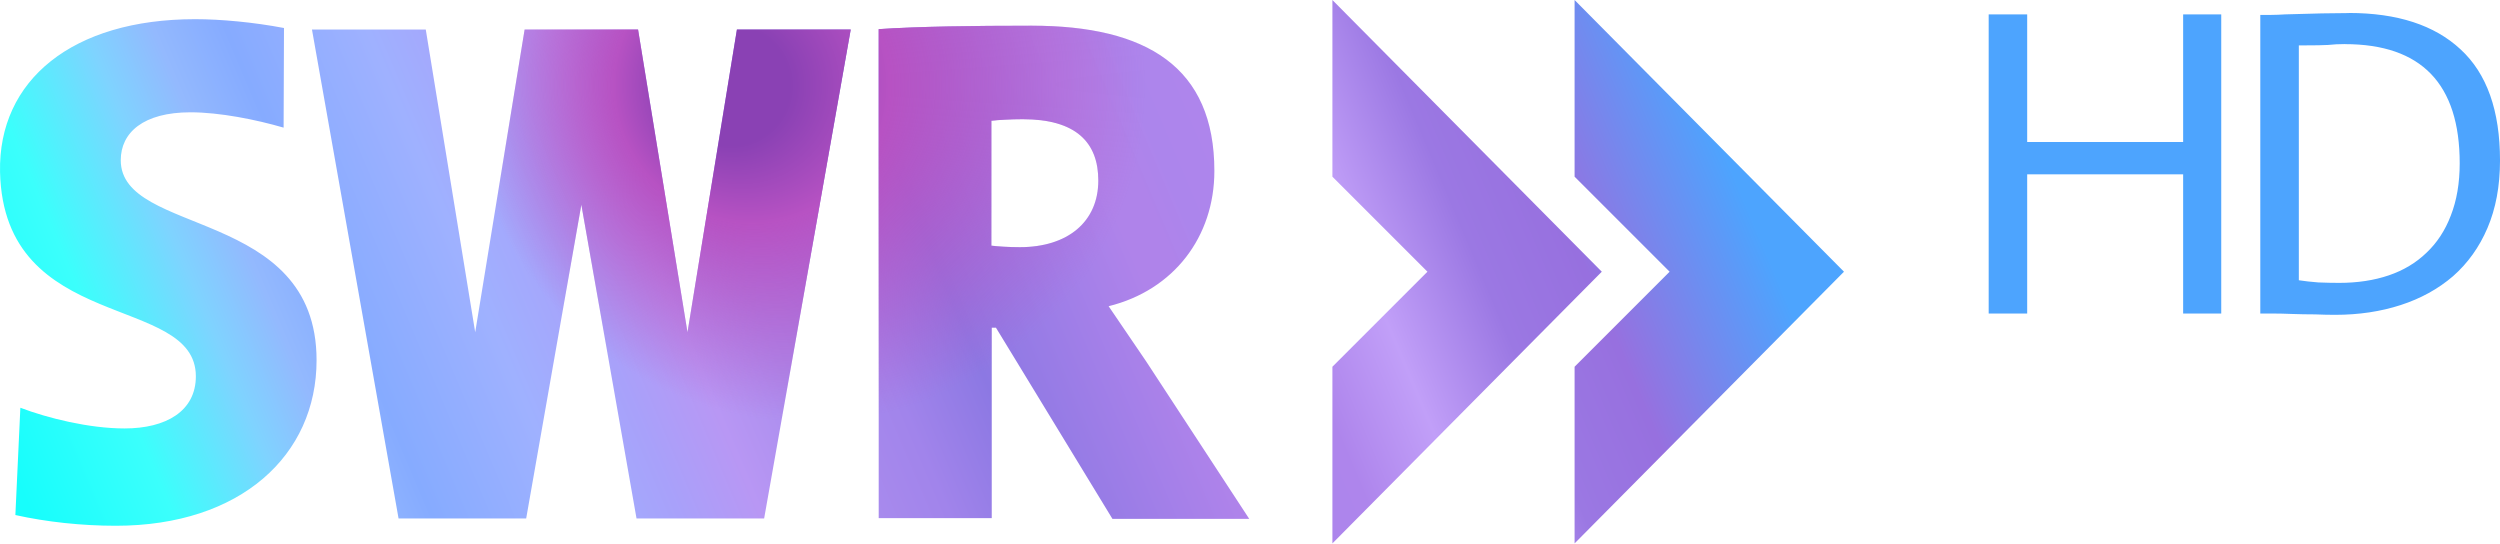
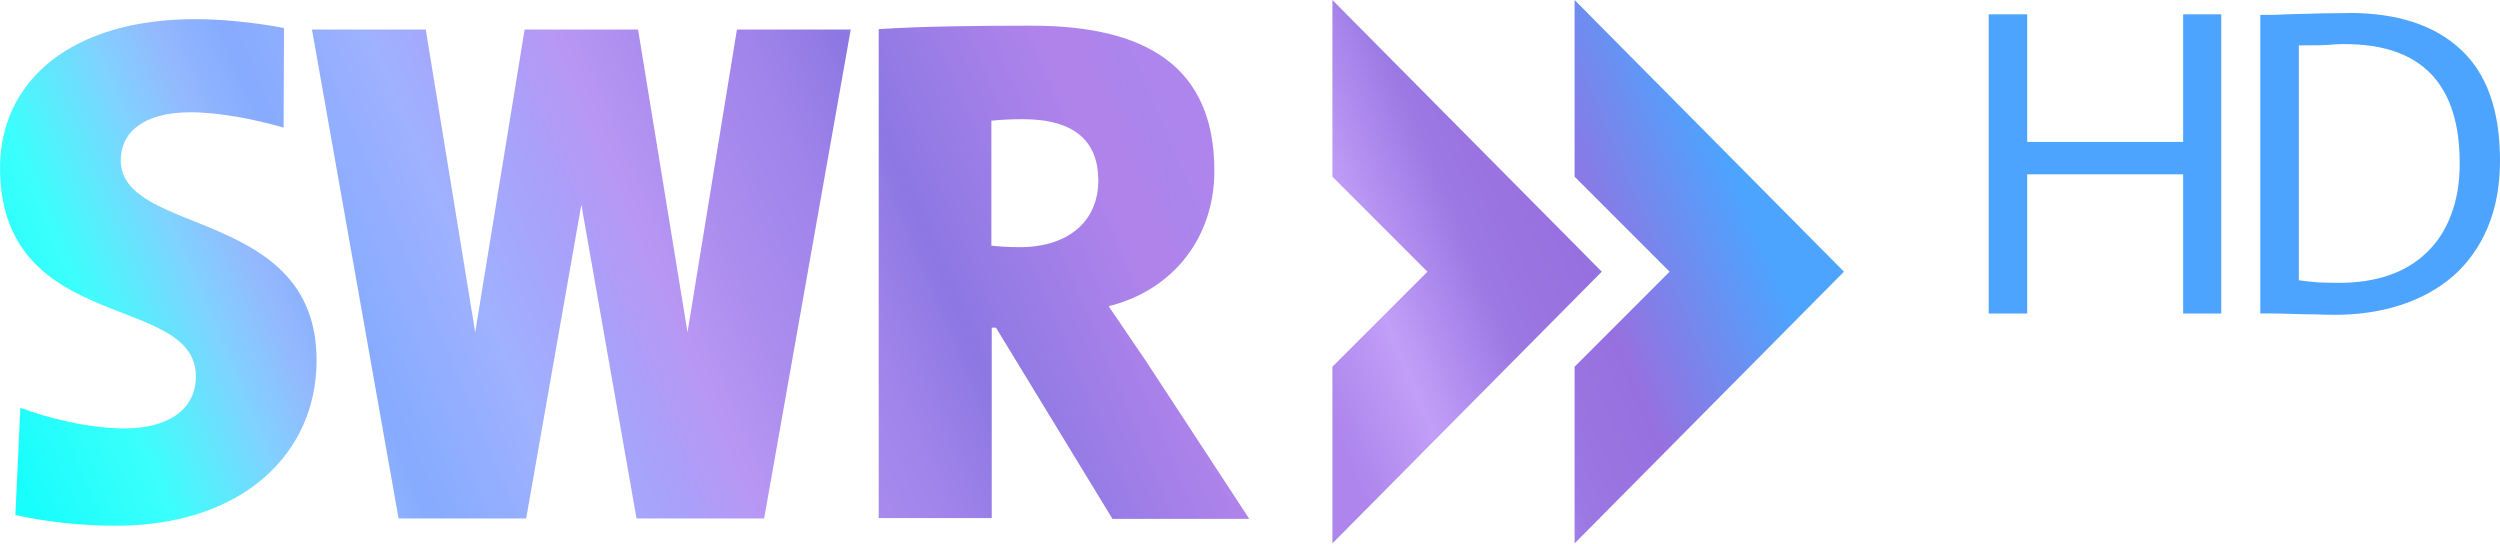
- <svg xmlns="http://www.w3.org/2000/svg" width="800" height="173.89" version="1.1" viewBox="0 0 800 173.89">
-   <path d="m426.37 0.008v56.529l30.411 30.411-30.411 30.409v56.531l86.205-86.94zm77.499 0v56.529l30.409 30.411-30.409 30.409v56.531l86.202-86.94zm247.77 4.143 2e-3 0.031c-4.726 0-11.528 0.138-20.415 0.419-1.606 0.096-3.06 0.168-4.383 0.168h-3.547v95.557h3.966a159.92 159.92 0 0 1 6.088 0.139 218.21 218.21 0 0 0 7.511 0.139c2.363 0.096 4.505 0.141 6.395 0.141 7.562 0 14.559-1.05 20.97-3.13 6.411-2.08 12-5.152 16.726-9.216 4.726-4.16 8.412-9.278 11.041-15.438 2.629-6.16 4.009-13.351 4.009-21.591 0-15.974-4.209-27.841-12.622-35.575-8.32-7.75-20.238-11.644-35.742-11.644zm-115.26 0.453v95.727h12.32v-44.539h49.906v44.539h12.193v-95.727h-12.193v40.832h-49.906v-40.832zm-573.95 1.535c-39.239 0-63.029 19.497-62.415 48.927 1.226 51.869 62.66 38.747 62.66 65.356 0 11.159-9.564 16.679-22.807 16.679-11.404 0-24.646-3.311-33.352-6.622l-1.595 34.334c9.932 2.207 21.213 3.432 32.126 3.432 39.975 0 64.255-22.562 64.255-52.972 0-48.926-62.66-39.606-62.66-64.008 0-8.829 7.234-15.328 22.316-15.328 9.319 0 20.969 2.33 29.798 4.905l0.122-31.882c-9.687-1.839-20.109-2.821-28.448-2.821zm267.68 2.084c-18.884 0-35.804 0.246-48.925 1.104v156.47h36.174v-60.943h1.348l37.278 61.189h43.775l-32.986-50.397c-3.924-5.763-7.846-11.527-12.016-17.658 20.846-5.15 33.843-22.196 33.843-43.287 0-33.231-21.583-46.474-58.492-46.474zm-230.28 1.226 27.712 156.47h40.834l17.656-100.43 17.658 100.43h40.834l27.712-156.47h-36.418l-15.819 96.872-15.819-96.872h-36.296l-15.819 96.872-15.819-96.872zm650.54 4.658-0.012 0.017c24.48 0 36.748 12.715 36.748 38.142 0 6.333-0.962 11.904-2.85 16.726-1.797 4.726-4.386 8.683-7.791 11.896-3.309 3.2-7.337 5.624-12.063 7.23-4.726 1.606-10.029 2.402-15.888 2.402-2.08 0-4.283-0.049-6.646-0.141-2.363-0.189-4.46-0.415-6.241-0.697v-75.157h1.564c3.592 0 6.183-0.048 7.791-0.139 1.701-0.192 3.499-0.279 5.389-0.28zm-423.07 24.036c16.922 0 24.156 7.357 24.156 19.62 0 13.243-9.81 21.337-25.138 21.337-3.433 0-7.235-0.246-9.075-0.491v-39.975c2.085-0.245 6.255-0.491 10.056-0.491z" fill="url(#linearGradient8646)" stroke-width="1.226" />
-   <path d="m512.57 86.946-86.204 86.939v-56.529l30.41-30.41-30.41-30.41v-56.529zm-276.76-77.498-15.818 96.872-15.818-96.872h-36.296l-15.818 96.872-15.818-96.872h-36.419l27.713 156.47h40.833l17.658-100.43 17.658 100.43h40.833l27.713-156.47zm130.96 106.19c-3.924-5.763-7.848-11.527-12.017-17.658 20.846-5.15 33.844-22.195 33.844-43.286 0-33.231-21.582-46.474-58.491-46.474-18.884 0-35.806 0.245-48.926 1.104v156.47h36.174v-60.943h1.349l37.277 61.189h43.776zm-15.328-57.878c0 13.243-9.81 21.336-25.138 21.336-3.433 0-7.235-0.245-9.074-0.49v-39.975c2.085-0.245 6.254-0.49 10.055-0.49 16.922 0 24.157 7.357 24.157 19.62m-314.4 110.48c39.975 0 64.254-22.563 64.254-52.973 0-48.926-62.66-39.607-62.66-64.009 0-8.829 7.235-15.328 22.317-15.328 9.319 0 20.968 2.33 29.797 4.905l0.123-31.882c-9.687-1.839-20.11-2.82-28.448-2.82-39.239 0-63.028 19.497-62.415 48.926 1.226 51.869 62.66 38.749 62.66 65.358 0 11.159-9.565 16.677-22.808 16.677-11.404 0-24.647-3.311-33.353-6.622l-1.594 34.334c9.932 2.207 21.214 3.433 32.127 3.433m466.82-168.24v56.529l30.41 30.41-30.41 30.41v56.529l86.204-86.939z" fill="url(#radialGradient3380)" stroke-width="1.226" />
-   <linearGradient id="linearGradient8646" x1="-6.91" x2="513.47" y1="170.74" y2="-49.534" gradientTransform="matrix(1.2262 0 0 1.2262 .013813 .00758)" gradientUnits="userSpaceOnUse">
+ <svg xmlns="http://www.w3.org/2000/svg" width="800" height="173.88">
+   <linearGradient id="A" x1="-8.46" x2="629.63" y1="209.361" y2="-60.739" gradientUnits="userSpaceOnUse">
    <stop stop-color="#17fefc" offset="0" />
    <stop stop-color="#17fefc" offset=".05" />
    <stop stop-color="#3bfffc" offset=".11" />
    <stop stop-color="#7fd3ff" offset=".16" />
    <stop stop-color="#93b9fe" offset=".189" />
    <stop stop-color="#86abff" offset=".22" />
    <stop stop-color="#9fb1ff" offset=".28" />
    <stop stop-color="#a8a1fa" offset=".325" />
    <stop stop-color="#b897f4" offset=".36" />
    <stop stop-color="#ab8dee" offset=".395" />
    <stop stop-color="#a184eb" offset=".44" />
    <stop stop-color="#8c78e3" offset=".48" />
    <stop stop-color="#a580e9" offset=".54" />
    <stop stop-color="#af83ea" offset=".565" />
    <stop stop-color="#af83ea" offset=".58" />
    <stop stop-color="#ac85ec" offset=".595" />
    <stop stop-color="#ae85ec" offset=".62" />
    <stop stop-color="#c19ff8" offset=".661" />
    <stop stop-color="#9b78e3" offset=".71" />
    <stop stop-color="#9770df" offset=".755" />
    <stop stop-color="#4da4fe" offset=".835" />
-     <stop stop-color="#4da4fe" offset="1" />
  </linearGradient>
-   <radialGradient id="radialGradient3380" cx="212.79" cy="21.919" r="95.363" fx="186.09" fy="22.436" gradientTransform="matrix(1.2262 0 0 1.2262 .013813 .00758)" gradientUnits="userSpaceOnUse">
-     <stop stop-color="#8a41b4" offset="0" />
-     <stop stop-color="#8a41b4" offset=".164" />
-     <stop stop-color="#b752c3" offset=".377" />
-     <stop stop-color="#b853c4" stop-opacity="0" offset=".924" />
-   </radialGradient>
+   <path d="M426.37 0v56.529l30.411 30.411-30.411 30.409v56.531l86.205-86.94zm77.499 0v56.529l30.409 30.411-30.409 30.409v56.531l86.202-86.94zm247.77 4.143l.002.031c-4.726 0-11.528.138-20.415.419-1.606.096-3.06.168-4.383.168h-3.547v95.557h3.966a159.92 159.92 0 0 1 6.088.139 218.21 218.21 0 0 0 7.511.139c2.363.096 4.505.141 6.395.141 7.562 0 14.559-1.05 20.97-3.13s12-5.152 16.726-9.216c4.726-4.16 8.412-9.278 11.041-15.438s4.009-13.351 4.009-21.591c0-15.974-4.209-27.841-12.622-35.575-8.32-7.75-20.238-11.644-35.742-11.644zm-115.26.453v95.727h12.32V55.784h49.906v44.539h12.193V4.596h-12.193v40.832h-49.906V4.596zM62.429 6.131C23.19 6.131-.6 25.628.014 55.058c1.226 51.869 62.66 38.747 62.66 65.356 0 11.159-9.564 16.679-22.807 16.679-11.404 0-24.646-3.311-33.352-6.622L4.92 164.805c9.932 2.207 21.213 3.432 32.126 3.432 39.975 0 64.255-22.562 64.255-52.972 0-48.926-62.66-39.606-62.66-64.008 0-8.829 7.234-15.328 22.316-15.328 9.319 0 20.969 2.33 29.798 4.905l.122-31.882C81.19 7.113 70.768 6.131 62.429 6.131zm267.68 2.084c-18.884 0-35.804.246-48.925 1.104v156.47h36.174v-60.943h1.348l37.278 61.189h43.775l-32.986-50.397-12.016-17.658c20.846-5.15 33.843-22.196 33.843-43.287 0-33.231-21.583-46.474-58.492-46.474zM99.829 9.441l27.712 156.47h40.834l17.656-100.43 17.658 100.43h40.834l27.712-156.47h-36.418l-15.819 96.872-15.819-96.872h-36.296l-15.819 96.872-15.819-96.872zm650.54 4.658l-.012.017c24.48 0 36.748 12.715 36.748 38.142 0 6.333-.962 11.904-2.85 16.726-1.797 4.726-4.386 8.683-7.791 11.896-3.309 3.2-7.337 5.624-12.063 7.23s-10.029 2.402-15.888 2.402c-2.08 0-4.283-.049-6.646-.141-2.363-.189-4.461-.415-6.241-.697V14.517h1.564c3.592 0 6.183-.048 7.791-.139 1.701-.192 3.499-.279 5.389-.28zm-423.07 24.036c16.922 0 24.156 7.357 24.156 19.62 0 13.243-9.81 21.337-25.138 21.337-3.433 0-7.235-.246-9.075-.491V38.626c2.085-.245 6.255-.491 10.056-.491z" fill="url(#A)" />
</svg>
